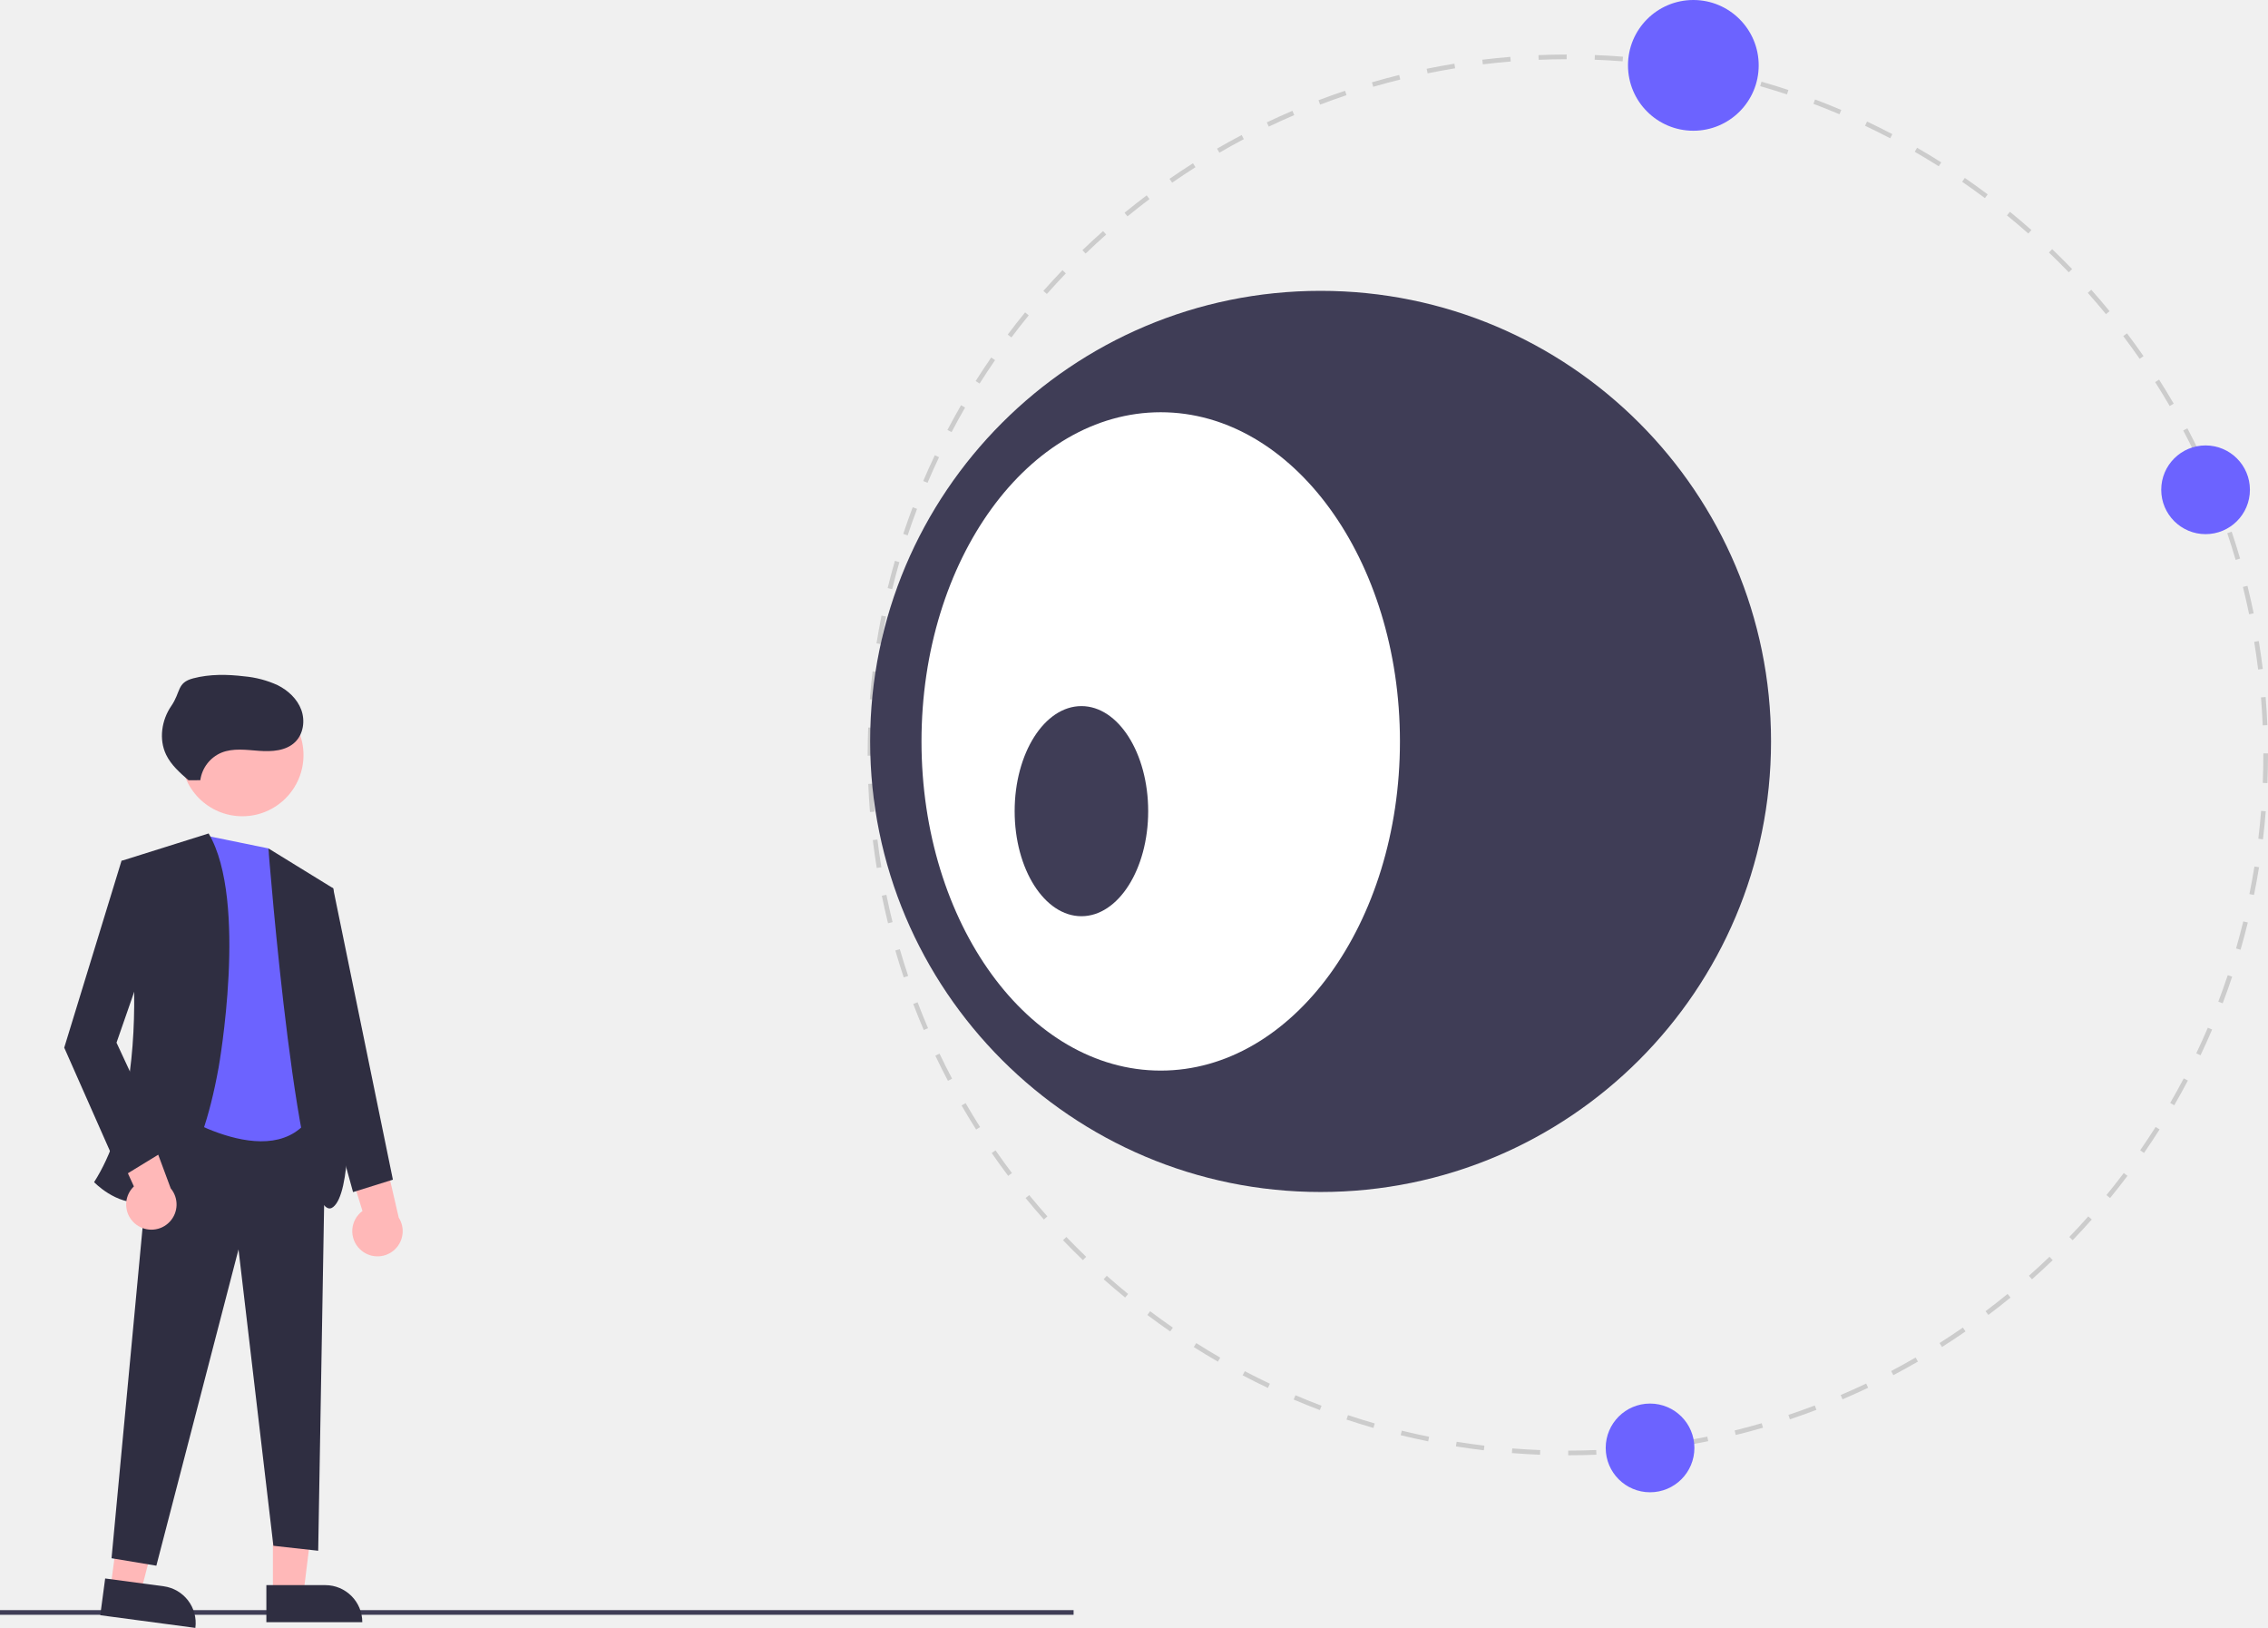
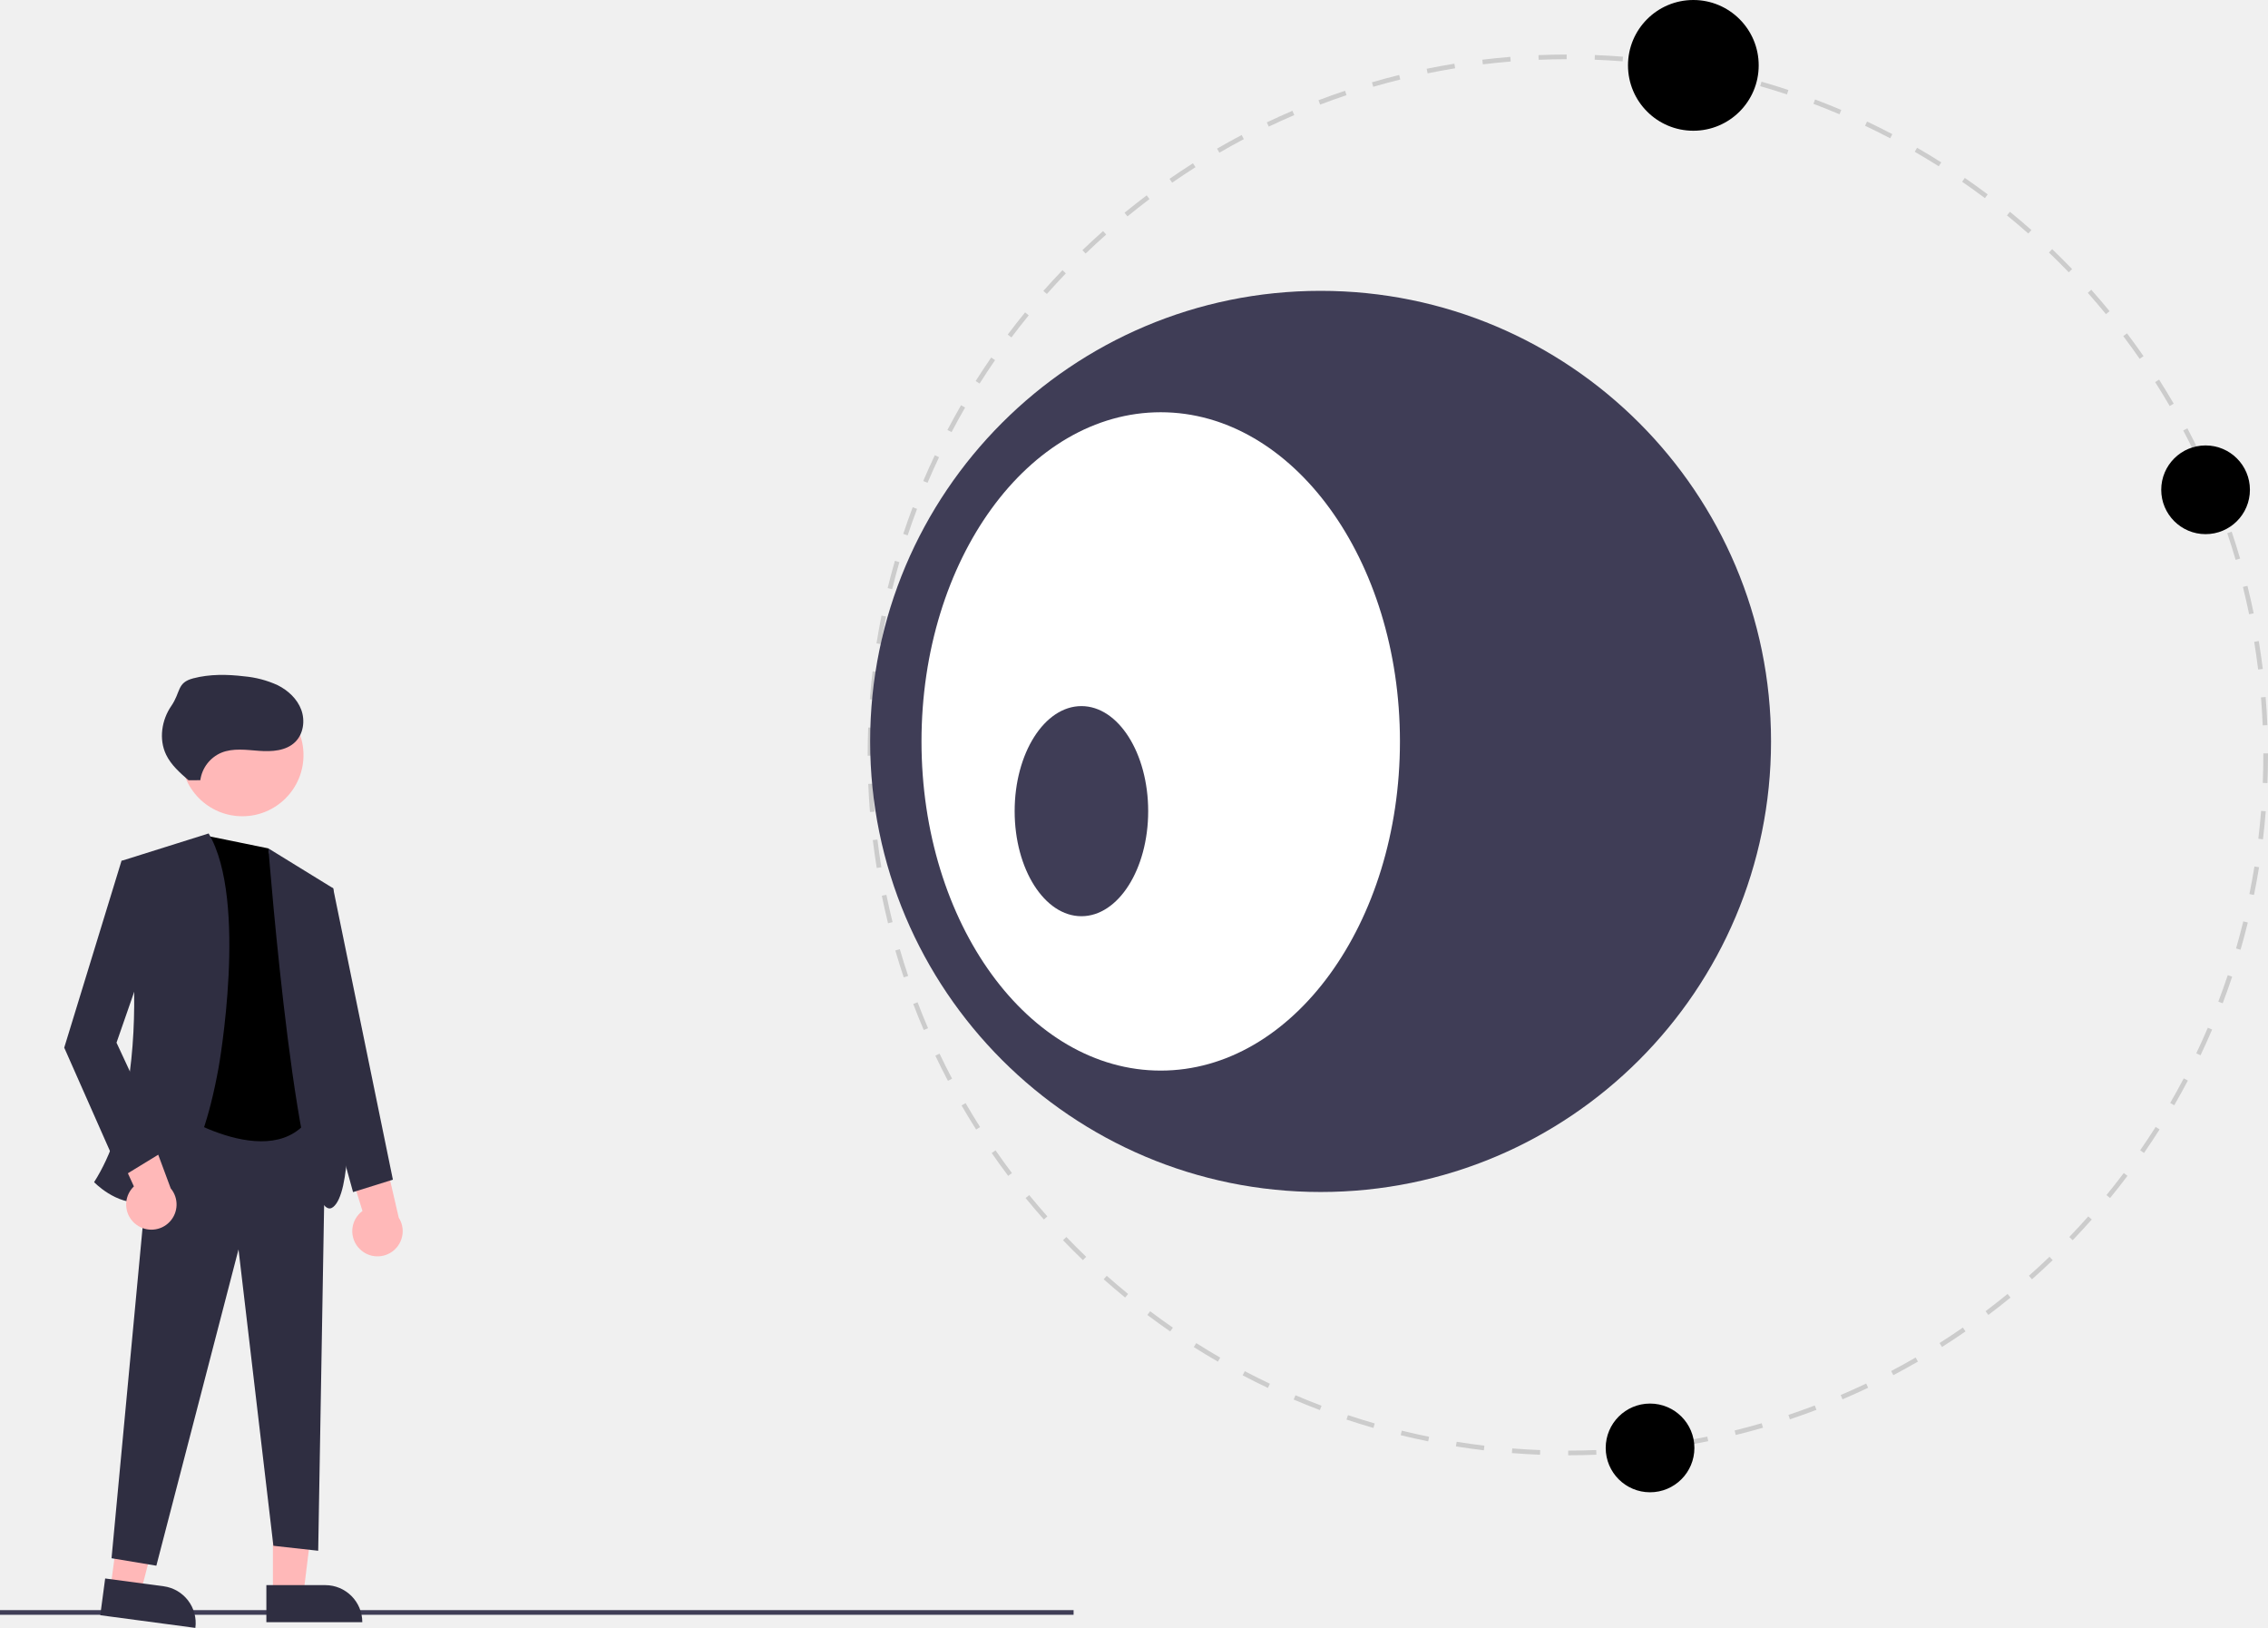
<svg xmlns="http://www.w3.org/2000/svg" id="eedf7e36-f7ba-41f3-811a-5462d78ed19b" data-name="Layer 1" width="910.888" height="653.614" viewBox="0 0 910.888 653.614">
  <rect y="646.476" width="431.182" height="1.875" fill="#3f3d56" />
  <polygon points="109.607 639.942 121.866 639.942 127.699 592.654 109.605 592.654 109.607 639.942" fill="#ffb8b8" />
  <path d="M251.536,759.631h38.531a0,0,0,0,1,0,0V774.518a0,0,0,0,1,0,0H266.423a14.887,14.887,0,0,1-14.887-14.887v0A0,0,0,0,1,251.536,759.631Z" transform="translate(397.0813 1410.944) rotate(179.9974)" fill="#2f2e41" />
  <polygon points="44.379 637.585 56.532 639.205 68.564 593.103 50.629 590.712 44.379 637.585" fill="#ffb8b8" />
  <path d="M185.642,759.439h38.531a0,0,0,0,1,0,0v14.887a0,0,0,0,1,0,0H200.528a14.887,14.887,0,0,1-14.887-14.887v0a0,0,0,0,1,0,0Z" transform="translate(162.1087 1430.927) rotate(-172.4055)" fill="#2f2e41" />
  <polygon points="61.796 444.64 130.796 447.64 127.796 622.64 109.796 620.64 95.796 501.64 62.796 628.64 44.796 625.64 61.796 444.64" fill="#2f2e41" />
-   <path d="M252.352,463.832l-24-4.903-15,109.903s44,29,58-1Z" transform="translate(-144.556 -123.1929)" fill="#6c63ff" />
+   <path d="M252.352,463.832l-24-4.903-15,109.903s44,29,58-1Z" transform="translate(-144.556 -123.1929)" fill="currentColor" />
  <circle cx="97.328" cy="303.171" r="24.561" fill="#ffb8b8" />
  <path d="M228.352,457.832l-35,11s17,85-11,129c0,0,35,37,50-46C232.352,551.832,244.352,484.832,228.352,457.832Z" transform="translate(-144.556 -123.1929)" fill="#2f2e41" />
  <path d="M252.352,463.832l26,16s14,117,0,128S252.352,463.832,252.352,463.832Z" transform="translate(-144.556 -123.1929)" fill="#2f2e41" />
  <path d="M289.162,624.8a10.056,10.056,0,0,1,.968-15.389l-10.571-34.136,17.833,5.18,7.304,31.622a10.11,10.11,0,0,1-15.534,12.723Z" transform="translate(-144.556 -123.1929)" fill="#ffb8b8" />
  <path d="M199.338,614.927a10.056,10.056,0,0,1-1.01-15.386l-14.853-32.502,18.349,2.854,11.292,30.426a10.11,10.11,0,0,1-13.778,14.607Z" transform="translate(-144.556 -123.1929)" fill="#ffb8b8" />
  <polygon points="57.796 346.64 48.796 345.64 25.796 420.64 48.796 472.64 66.796 461.64 46.796 418.64 62.796 372.64 57.796 346.64" fill="#2f2e41" />
  <polygon points="128.796 355.64 133.796 356.64 157.796 473.64 141.796 478.64 122.796 409.64 128.796 355.64" fill="#2f2e41" />
  <path d="M225.007,436.449a14.063,14.063,0,0,1,8.444-11.037c4.728-1.938,10.061-1.12,15.157-.749s10.77.049,14.448-3.499c3.36-3.241,4.115-8.618,2.493-12.995s-5.296-7.775-9.469-9.866a40.791,40.791,0,0,0-13.471-3.56c-6.811-.823-13.805-.928-20.443.804s-4.927,5.444-8.817,11.095-5.055,13.35-2.09,19.536c1.985,4.139,5.541,7.273,9.004,10.286" transform="translate(-144.556 -123.1929)" fill="#2f2e41" />
  <path d="M774.394,707.498l-0-1.875c3.727-.001,7.511-.078,11.247-.227l.075,1.873C781.955,707.421,778.146,707.498,774.394,707.498Zm-11.319-.217c-3.748-.146-7.55-.371-11.301-.666l.147-1.869c3.727.295,7.504.517,11.227.663Zm33.942-.691-.149-1.869c3.72-.297,7.485-.676,11.19-1.123l.225,1.862c-3.73.45-7.52.83-11.266,1.13Zm-56.51-1.093c-3.738-.448-7.51-.976-11.213-1.57l.297-1.851c3.678.59,7.425,1.115,11.138,1.559Zm78.986-1.62-.299-1.851c3.677-.594,7.399-1.274,11.064-2.019l.373,1.836c-3.689.752-7.437,1.435-11.138,2.034Zm-101.339-1.971c-3.689-.747-7.407-1.579-11.05-2.471l.446-1.822c3.619.887,7.312,1.713,10.976,2.454Zm123.525-2.547-.449-1.82c3.63-.893,7.285-1.872,10.864-2.909l.522,1.801C849.012,697.476,845.333,698.461,841.679,699.36Zm-145.516-2.84c-3.615-1.044-7.253-2.173-10.813-3.358l.592-1.779c3.537,1.177,7.151,2.299,10.741,3.336ZM863.425,693.061l-.594-1.778c3.539-1.183,7.102-2.454,10.593-3.781l.666,1.752C870.576,690.59,866.988,691.871,863.425,693.061Zm-188.773-3.705c-3.517-1.333-7.059-2.757-10.53-4.235l.735-1.725c3.447,1.468,6.966,2.883,10.46,4.206Zm209.911-4.323-.736-1.725c3.427-1.464,6.868-3.015,10.227-4.613l.806,1.693C891.477,681.997,888.012,683.559,884.562,685.033ZM653.775,680.464c-3.405-1.617-6.819-3.323-10.147-5.072l.872-1.659c3.305,1.736,6.696,3.432,10.078,5.037Zm251.188-5.132-.873-1.659c3.302-1.737,6.609-3.564,9.829-5.426l.939,1.622c-3.242,1.876-6.572,3.714-9.895,5.463Zm-271.265-5.417c-3.267-1.888-6.53-3.864-9.698-5.871l1.003-1.584c3.147,1.994,6.388,3.956,9.633,5.833Zm290.831-5.904-1.003-1.584c3.143-1.991,6.294-4.077,9.367-6.202l1.065,1.542c-3.093,2.139-6.266,4.24-9.429,6.244ZM614.548,657.789c-3.1-2.142-6.192-4.372-9.191-6.628l1.127-1.498c2.979,2.241,6.051,4.456,9.13,6.584Zm328.586-6.64-1.128-1.498c2.972-2.235,5.948-4.569,8.845-6.936l1.186,1.452c-2.917,2.383-5.913,4.732-8.904,6.982Zm-346.693-6.98c-2.91-2.378-5.813-4.848-8.626-7.341l1.243-1.402c2.795,2.476,5.678,4.93,8.569,7.292Zm364.216-7.337-1.243-1.402c2.793-2.475,5.574-5.041,8.265-7.625l1.298,1.353c-2.709,2.601-5.508,5.183-8.32,7.675ZM579.491,629.149c-2.704-2.598-5.399-5.291-8.008-8.004l1.351-1.3c2.592,2.696,5.269,5.371,7.956,7.951Zm397.494-7.997-1.351-1.3c2.584-2.688,5.152-5.468,7.632-8.264l1.402,1.245C982.172,615.647,979.587,618.446,976.986,621.152Zm-413.182-8.323c-2.499-2.818-4.969-5.717-7.34-8.617l1.452-1.186c2.355,2.881,4.808,5.761,7.291,8.558Zm428.212-8.618-1.452-1.186c2.369-2.896,4.707-5.875,6.95-8.853L999.011,595.3C996.753,598.298,994.399,601.296,992.015,604.211Zm-442.539-8.898c-2.259-3-4.488-6.085-6.623-9.17l1.542-1.067c2.121,3.066,4.335,6.13,6.579,9.11Zm456.168-9.201-1.542-1.065c2.129-3.079,4.222-6.237,6.218-9.386l1.584,1.003C1009.895,579.834,1007.788,583.013,1005.644,586.112Zm-469.04-9.396c-2.009-3.167-3.981-6.42-5.863-9.667l1.622-.939c1.869,3.226,3.829,6.456,5.824,9.602Zm481.178-9.748-1.622-.939c1.877-3.243,3.708-6.561,5.445-9.861l1.659.873c-1.748,3.322-3.592,6.662-5.481,9.927ZM525.273,557.155c-1.747-3.316-3.45-6.715-5.063-10.102l1.693-.806c1.602,3.364,3.294,6.74,5.029,10.034Zm503.068-10.257-1.693-.806c1.605-3.376,3.164-6.832,4.632-10.274l1.725.736C1031.526,540.019,1029.957,543.499,1028.341,546.898Zm-512.781-10.138c-1.476-3.453-2.899-6.975-4.229-10.47l1.752-.666c1.321,3.47,2.734,6.97,4.2,10.399Zm521.686-10.735-1.753-.665c1.329-3.507,2.603-7.081,3.785-10.623l1.778.593C1039.867,518.897,1038.585,522.495,1037.246,526.026ZM507.52,515.628c-1.194-3.564-2.33-7.2-3.376-10.808l1.801-.522c1.04,3.583,2.168,7.195,3.354,10.735Zm536.901-11.11-1.801-.52c1.034-3.577,2.011-7.232,2.904-10.866l1.82.447C1046.445,497.237,1045.462,500.918,1044.421,504.518Zm-543.212-10.634c-.901-3.651-1.738-7.366-2.489-11.045l1.837-.375c.746,3.654,1.578,7.346,2.472,10.972Zm548.611-11.352-1.838-.373c.741-3.651,1.419-7.374,2.014-11.064l1.851.298C1051.248,475.107,1050.566,478.855,1049.82,482.532ZM496.68,471.701c-.601-3.701-1.136-7.472-1.589-11.21l1.861-.225c.45,3.713.981,7.459,1.579,11.135Zm556.743-11.523-1.862-.223c.446-3.711.822-7.476,1.117-11.19l1.869.148c-.298,3.739-.676,7.529-1.124,11.265ZM493.955,449.228c-.303-3.744-.533-7.547-.686-11.302l1.873-.076c.151,3.73.381,7.508.681,11.227Zm561.266-11.615-1.873-.074c.146-3.736.221-7.519.221-11.245l-.001-.621h1.875l.001.617c0,3.754-.075,7.562-.223,11.323ZM494.907,426.604h-1.875l0-.315c0-3.657.071-7.361.211-11.003l1.873.072c-.139,3.619-.21,7.298-.21,10.935Zm558.414-12.174c-.155-3.722-.387-7.5-.693-11.226l1.869-.153c.307,3.752.541,7.554.697,11.301ZM495.774,404.131l-1.869-.146c.295-3.754.669-7.545,1.112-11.267l1.862.222C496.439,396.637,496.067,400.403,495.774,404.131Zm555.714-12.116c-.452-3.697-.987-7.443-1.591-11.133l1.851-.303c.607,3.715,1.146,7.486,1.6,11.208ZM498.431,381.8l-1.851-.297c.594-3.712,1.272-7.461,2.016-11.142l1.837.371C499.695,374.389,499.022,378.113,498.431,381.8Zm549.426-11.978c-.752-3.663-1.588-7.353-2.484-10.969l1.82-.451c.903,3.64,1.744,7.355,2.501,11.043Zm-544.977-10.066-1.821-.445c.892-3.649,1.871-7.33,2.911-10.943l1.801.519c-1.033,3.589-2.006,7.246-2.891,10.87Zm539.566-11.762c-1.044-3.58-2.175-7.191-3.365-10.731l1.778-.597c1.197,3.564,2.337,7.199,3.387,10.804ZM509.101,338.144l-1.779-.591c1.186-3.57,2.464-7.169,3.798-10.699l1.754.663C511.549,331.023,510.279,334.598,509.101,338.144Zm526.182-11.467c-1.332-3.487-2.749-6.984-4.212-10.395l1.723-.739c1.473,3.434,2.9,6.954,4.241,10.465Zm-518.207-9.623-1.726-.734c1.473-3.463,3.039-6.945,4.652-10.348l1.694.803C520.093,310.154,518.539,313.613,517.075,317.054Zm509.366-10.993c-1.605-3.36-3.3-6.734-5.039-10.028l1.657-.876c1.752,3.316,3.459,6.713,5.074,10.097Zm-499.713-9.368-1.661-.871c1.747-3.331,3.588-6.673,5.471-9.934l1.624.937c-1.87,3.239-3.699,6.559-5.434,9.867ZM1015.959,286.212c-1.875-3.227-3.837-6.456-5.835-9.597l1.582-1.006c2.011,3.162,3.987,6.413,5.874,9.661Zm-477.969-9.023-1.585-1.002c2.011-3.18,4.114-6.361,6.25-9.455l1.542,1.065c-2.122,3.074-4.21,6.234-6.208,9.393Zm465.917-9.931c-2.126-3.064-4.344-6.127-6.589-9.102l1.496-1.13c2.261,2.995,4.493,6.078,6.633,9.163Zm-453.129-8.595-1.498-1.126c2.259-3.007,4.609-6.008,6.985-8.919l1.453,1.185c-2.36,2.892-4.695,5.873-6.94,8.86Zm439.589-9.34c-2.364-2.885-4.821-5.761-7.3-8.55l1.401-1.246c2.496,2.807,4.969,5.703,7.35,8.607ZM565.005,241.229l-1.403-1.242c2.489-2.812,5.071-5.614,7.674-8.328l1.353,1.298c-2.586,2.696-5.151,5.479-7.624,8.272Zm410.424-8.71c-2.594-2.692-5.274-5.364-7.965-7.942l1.297-1.354c2.709,2.596,5.406,5.286,8.017,7.995Zm-394.854-7.522-1.3-1.351c2.705-2.603,5.502-5.188,8.312-7.684l1.245,1.401c-2.792,2.48-5.57,5.048-8.257,7.634Zm378.613-8.039c-2.801-2.477-5.687-4.927-8.577-7.283l1.185-1.453c2.909,2.372,5.815,4.838,8.634,7.332Zm-361.801-6.89-1.188-1.45c2.909-2.382,5.902-4.734,8.896-6.992l1.129,1.497c-2.975,2.242-5.948,4.579-8.837,6.945Zm344.359-7.327c-2.991-2.245-6.065-4.457-9.136-6.575l1.064-1.543c3.092,2.132,6.187,4.359,9.199,6.619Zm-326.415-6.204-1.068-1.541c3.09-2.142,6.261-4.246,9.423-6.254l1.005,1.583c-3.142,1.995-6.291,4.084-9.36,6.212Zm307.882-6.575c-3.161-1.996-6.404-3.955-9.641-5.821l.937-1.624c3.257,1.878,6.522,3.85,9.705,5.86Zm-288.922-5.465-.941-1.622c3.241-1.88,6.569-3.721,9.889-5.473l.875,1.658c-3.299,1.74-6.604,3.569-9.823,5.437Zm269.413-5.785c-3.311-1.735-6.703-3.426-10.084-5.026l.802-1.694c3.403,1.611,6.82,3.314,10.152,5.06ZM654.144,174.025l-.807-1.693c3.38-1.612,6.843-3.178,10.292-4.655l.738,1.723c-3.425,1.467-6.865,3.023-10.223,4.624Zm229.192-4.955c-3.446-1.463-6.966-2.874-10.465-4.195l.663-1.754c3.521,1.33,7.067,2.751,10.534,4.224ZM674.765,165.194l-.668-1.752c3.508-1.337,7.094-2.622,10.66-3.818l.596,1.778c-3.541,1.188-7.103,2.464-10.588,3.792Zm187.477-4.087c-3.543-1.175-7.157-2.293-10.745-3.323l.518-1.801c3.611,1.037,7.25,2.163,10.816,3.345Zm-166.155-3.066-.524-1.8c3.605-1.049,7.284-2.039,10.934-2.942l.45,1.82c-3.626.897-7.28,1.88-10.861,2.921Zm144.539-3.142c-3.619-.883-7.313-1.704-10.979-2.442l.37-1.838c3.69.742,7.409,1.57,11.053,2.458Zm-122.709-2.257-.376-1.836c3.675-.752,7.422-1.441,11.136-2.046l.302,1.85C725.289,151.212,721.568,151.896,717.917,152.643Zm100.662-2.18c-3.687-.588-7.435-1.109-11.14-1.547l.221-1.862c3.73.442,7.503.966,11.214,1.558Zm-78.467-1.437-.227-1.861c3.729-.454,7.519-.839,11.264-1.143l.152,1.868c-3.72.303-7.485.684-11.189,1.136Zm56.134-1.209c-3.716-.29-7.494-.508-11.228-.65l.071-1.874c3.759.143,7.561.363,11.302.654Zm-33.719-.614-.077-1.873c3.748-.155,7.557-.236,11.32-.243l.003,1.875c-3.737.006-7.521.087-11.245.241Z" transform="translate(-144.556 -123.1929)" fill="#ccc" />
  <circle cx="530.383" cy="297.685" r="180.909" fill="#3f3d56" />
  <ellipse cx="466.175" cy="297.685" rx="96.079" ry="132.167" fill="#fff" />
  <ellipse cx="434.326" cy="325.685" rx="26.814" ry="42.181" fill="#3f3d56" />
-   <circle cx="885.817" cy="196.655" r="17.81" fill="#6c63ff" />
-   <circle cx="680.092" cy="26.246" r="26.246" fill="#6c63ff" />
-   <circle cx="662.704" cy="581.351" r="17.81" fill="#6c63ff" />
+   <circle cx="885.817" cy="196.655" r="17.81" fill="currentColor" />
+   <circle cx="680.092" cy="26.246" r="26.246" fill="currentColor" />
+   <circle cx="662.704" cy="581.351" r="17.81" fill="currentColor" />
</svg>
